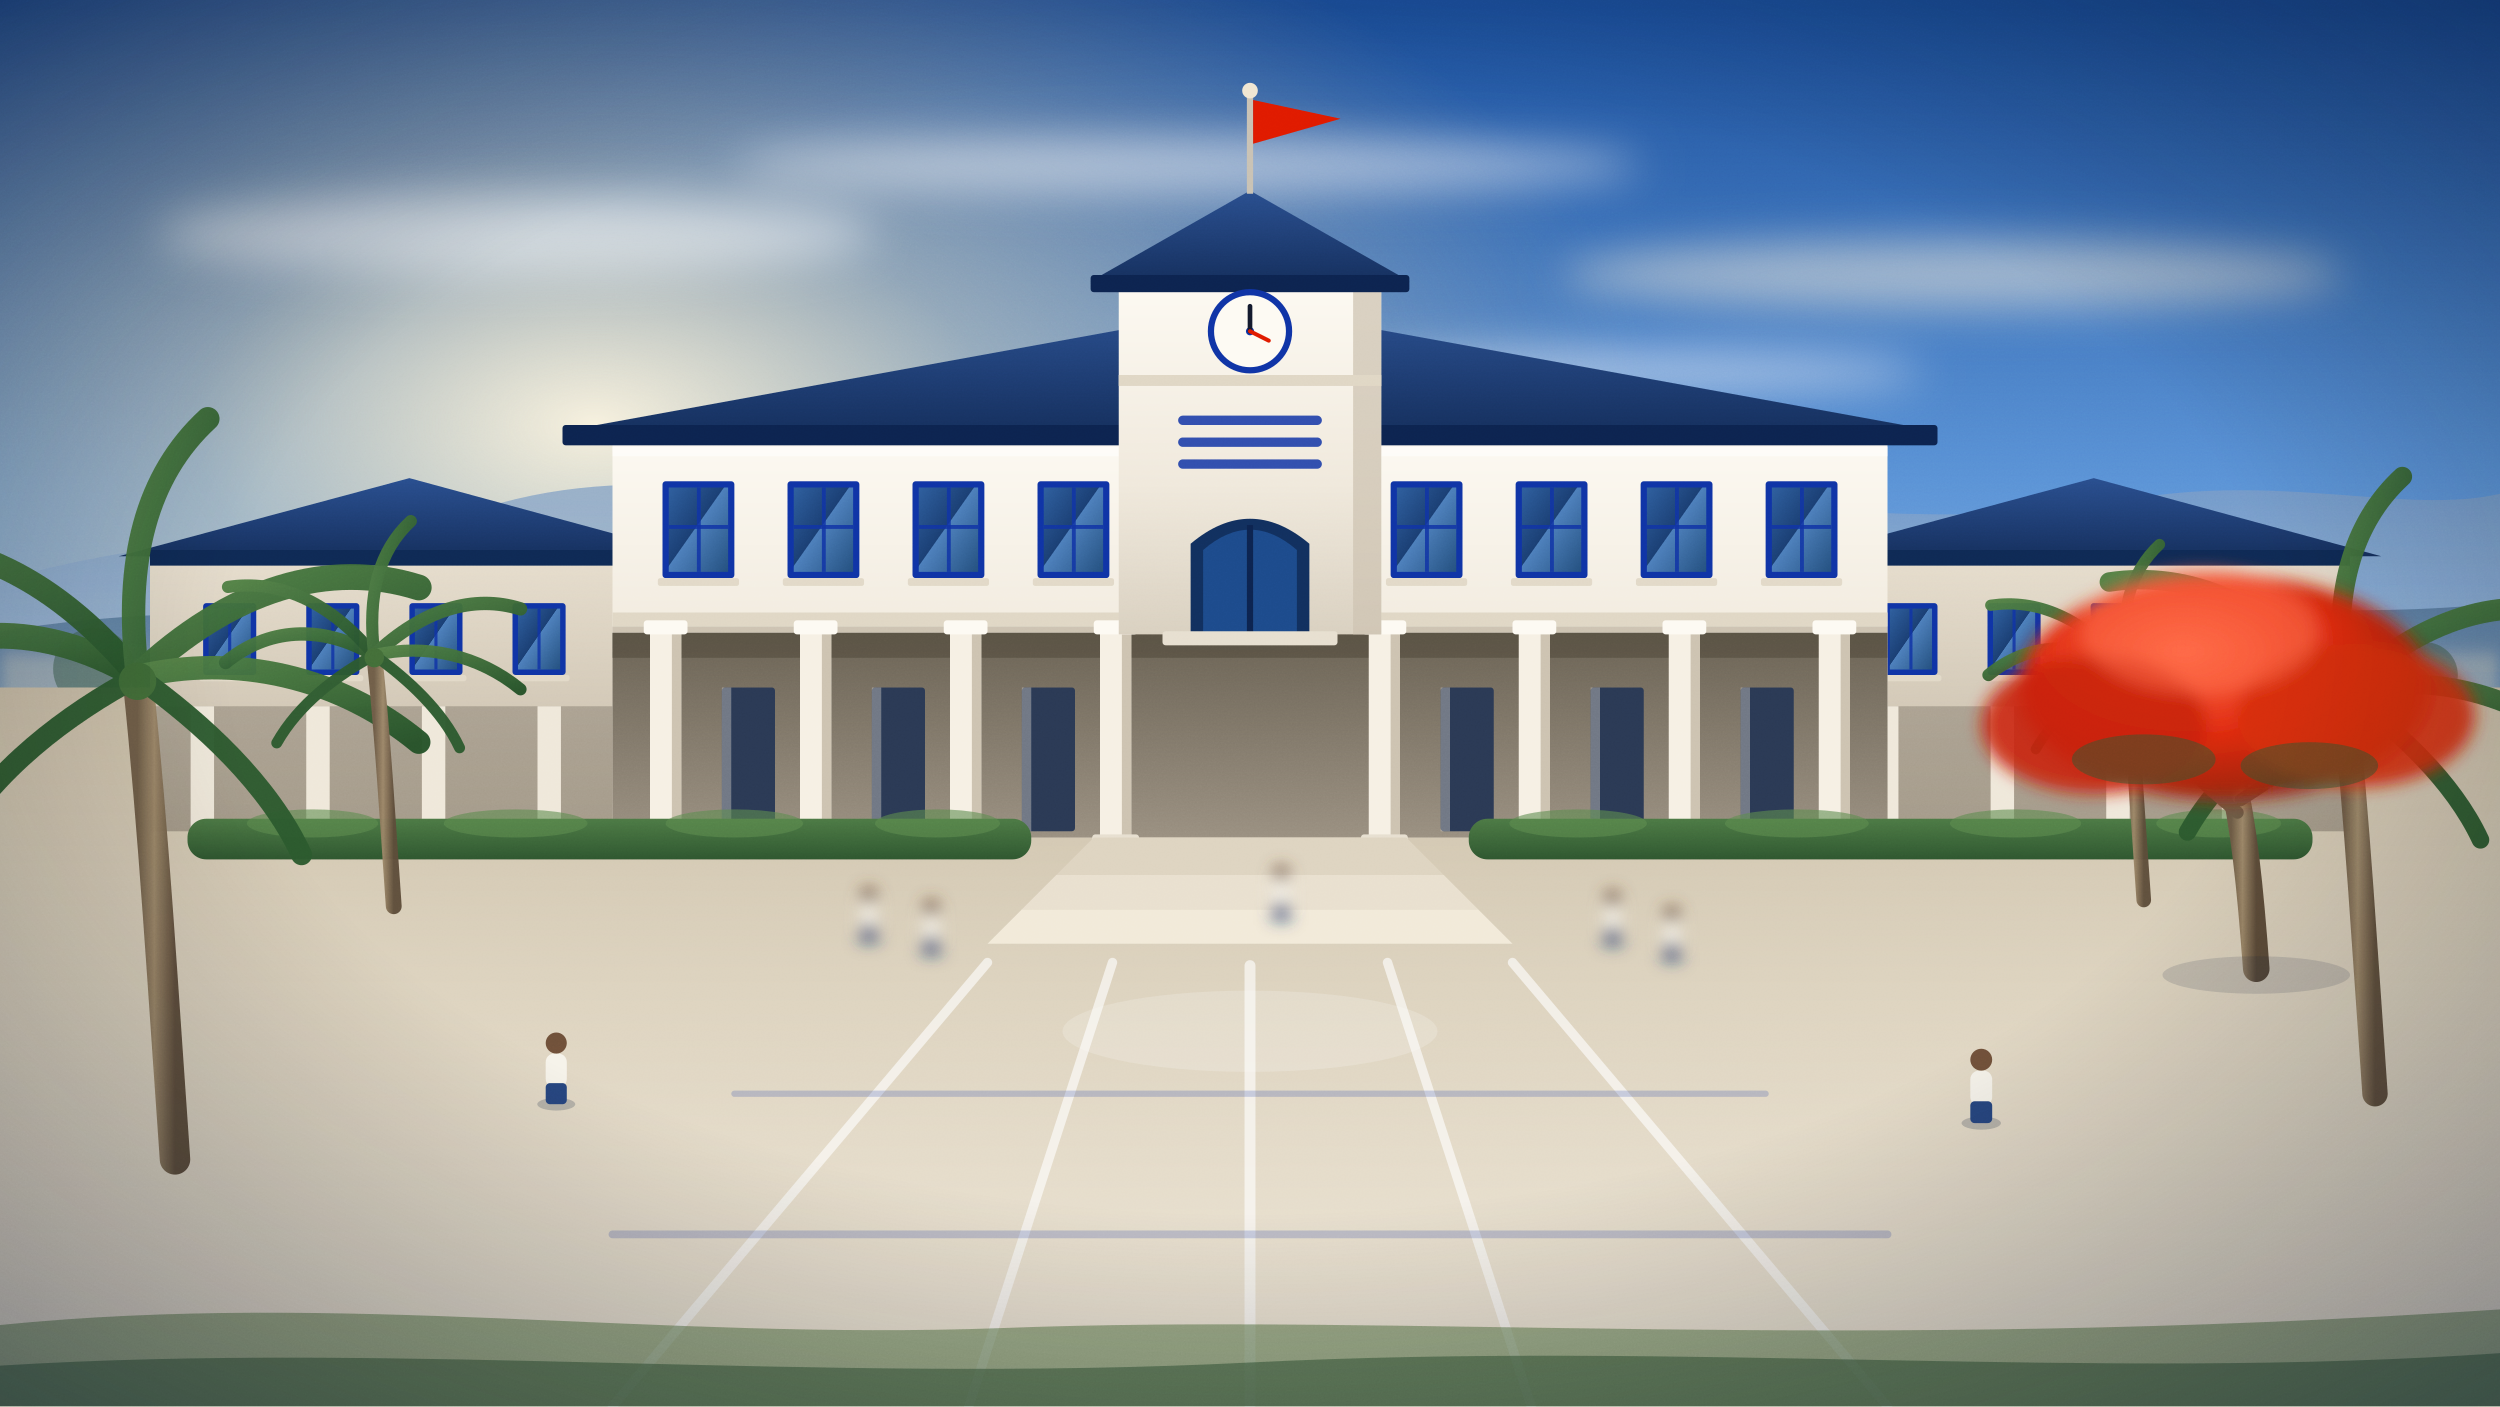
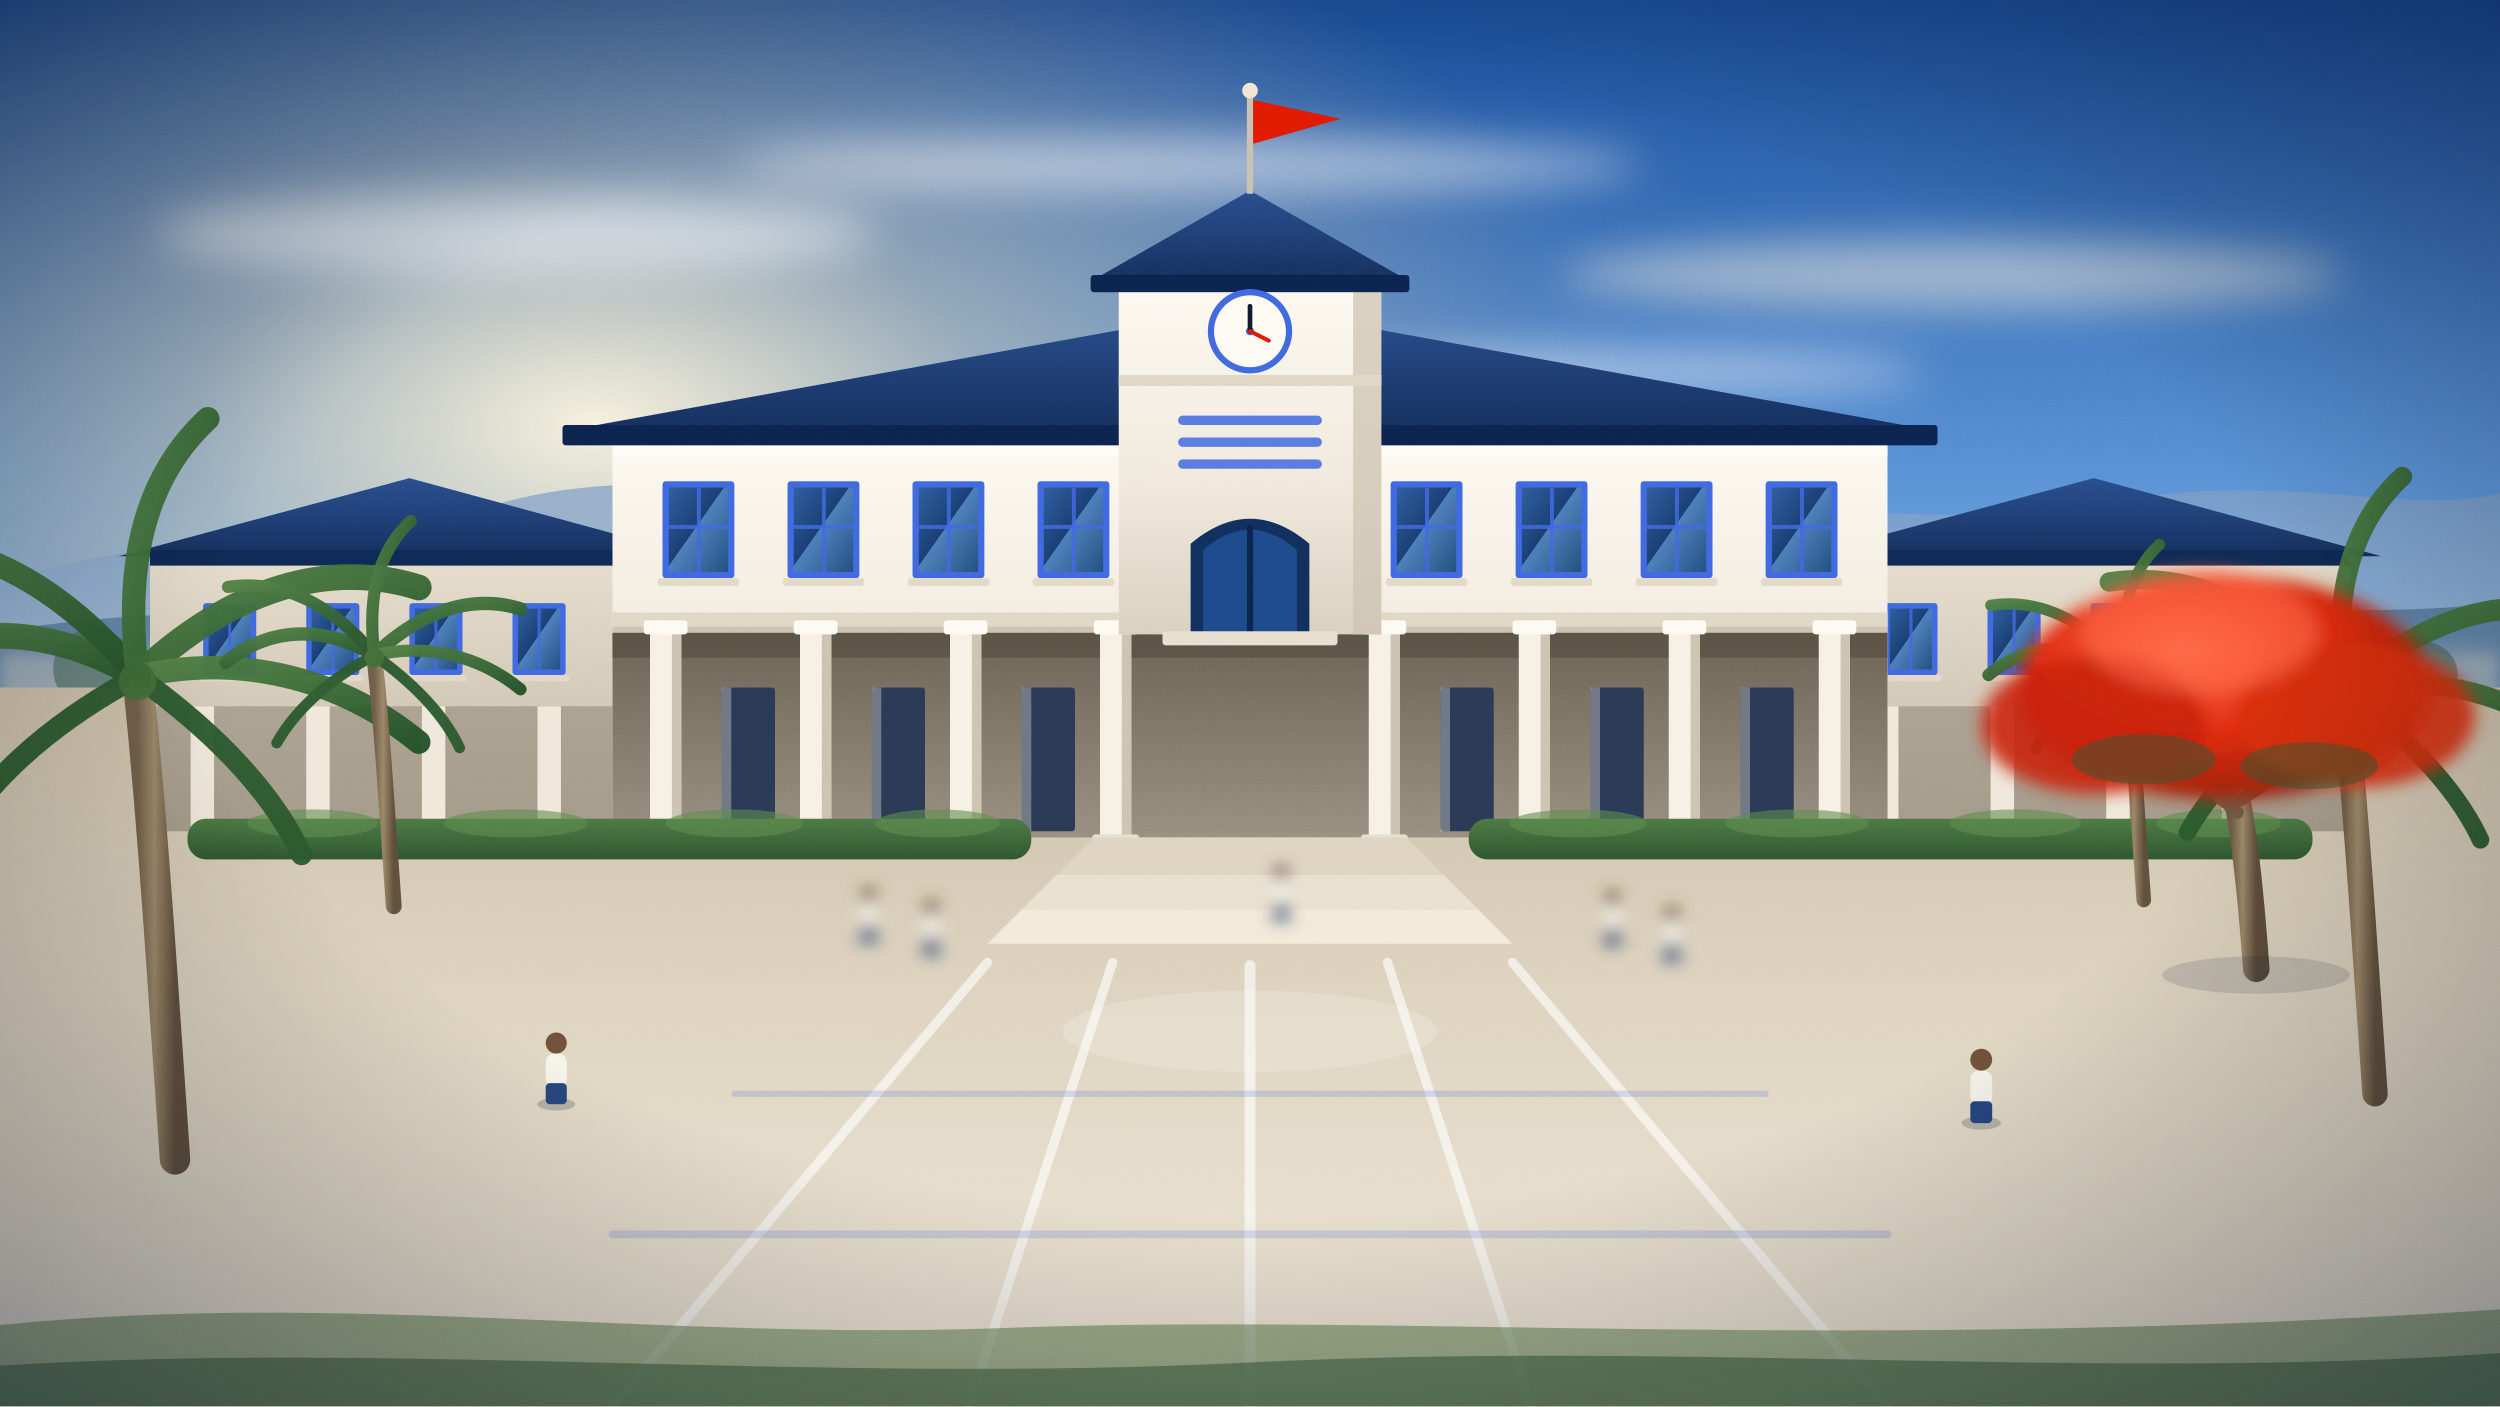
<svg xmlns="http://www.w3.org/2000/svg" viewBox="0 0 1600 900" width="1600" height="900" role="img" aria-label="Illustration of the Royal Crown Academy campus at morning light">
  <defs>
    <linearGradient id="sky" x1="0" y1="0" x2="0" y2="1">
      <stop offset="0%" stop-color="#1b4f9c" />
      <stop offset="34%" stop-color="#5b93d6" />
      <stop offset="66%" stop-color="#a8c8e8" />
      <stop offset="100%" stop-color="#f3e3c8" />
    </linearGradient>
    <radialGradient id="sun" cx="0.24" cy="0.3" r="0.42">
      <stop offset="0%" stop-color="#fff6df" stop-opacity="0.95" />
      <stop offset="38%" stop-color="#ffe6b0" stop-opacity="0.42" />
      <stop offset="100%" stop-color="#ffdca0" stop-opacity="0" />
    </radialGradient>
    <linearGradient id="hillFar" x1="0" y1="0" x2="0" y2="1">
      <stop offset="0%" stop-color="#7d9dc4" />
      <stop offset="100%" stop-color="#9db8d6" />
    </linearGradient>
    <linearGradient id="hillNear" x1="0" y1="0" x2="0" y2="1">
      <stop offset="0%" stop-color="#4f7396" />
      <stop offset="100%" stop-color="#6d8dab" />
    </linearGradient>
    <linearGradient id="wall" x1="0" y1="0" x2="0" y2="1">
      <stop offset="0%" stop-color="#fdfaf3" />
      <stop offset="58%" stop-color="#f0e9dc" />
      <stop offset="100%" stop-color="#d9d0c0" />
    </linearGradient>
    <linearGradient id="wallShade" x1="0" y1="0" x2="0" y2="1">
      <stop offset="0%" stop-color="#e6ddcd" />
      <stop offset="100%" stop-color="#c3b8a5" />
    </linearGradient>
    <linearGradient id="roof" x1="0" y1="0" x2="0" y2="1">
      <stop offset="0%" stop-color="#2a4f8f" />
      <stop offset="100%" stop-color="#16305e" />
    </linearGradient>
    <linearGradient id="glass" x1="0" y1="0" x2="1" y2="1">
      <stop offset="0%" stop-color="#2f5f9e" />
      <stop offset="46%" stop-color="#1b3f74" />
      <stop offset="47%" stop-color="#4d7fbb" />
      <stop offset="100%" stop-color="#24507f" />
    </linearGradient>
    <linearGradient id="veranda" x1="0" y1="0" x2="0" y2="1">
      <stop offset="0%" stop-color="#6b6355" />
      <stop offset="100%" stop-color="#9a9081" />
    </linearGradient>
    <linearGradient id="court" x1="0" y1="0" x2="0" y2="1">
      <stop offset="0%" stop-color="#cbbfa8" />
      <stop offset="42%" stop-color="#ddd3bf" />
      <stop offset="100%" stop-color="#efe7d8" />
    </linearGradient>
    <linearGradient id="hedge" x1="0" y1="0" x2="0" y2="1">
      <stop offset="0%" stop-color="#4d7a45" />
      <stop offset="100%" stop-color="#2f5730" />
    </linearGradient>
    <linearGradient id="trunk" x1="0" y1="0" x2="1" y2="0">
      <stop offset="0%" stop-color="#6d5b45" />
      <stop offset="45%" stop-color="#9c8768" />
      <stop offset="100%" stop-color="#5d4c39" />
    </linearGradient>
    <linearGradient id="frond" x1="0" y1="0" x2="1" y2="1">
      <stop offset="0%" stop-color="#4f7f43" />
      <stop offset="100%" stop-color="#245128" />
    </linearGradient>
    <radialGradient id="flamboyant" cx="0.4" cy="0.34" r="0.72">
      <stop offset="0%" stop-color="#ff6a47" />
      <stop offset="52%" stop-color="#e02a10" />
      <stop offset="100%" stop-color="#8d2412" />
    </radialGradient>
    <radialGradient id="vignette" cx="0.5" cy="0.46" r="0.78">
      <stop offset="52%" stop-color="#000000" stop-opacity="0" />
      <stop offset="100%" stop-color="#04102a" stop-opacity="0.5" />
    </radialGradient>
    <filter id="soft" x="-30%" y="-30%" width="160%" height="160%">
      <feGaussianBlur stdDeviation="14" />
    </filter>
    <filter id="softer" x="-30%" y="-30%" width="160%" height="160%">
      <feGaussianBlur stdDeviation="5" />
    </filter>
    <filter id="grain">
      <feTurbulence type="fractalNoise" baseFrequency="0.9" numOctaves="3" stitchTiles="stitch" />
      <feColorMatrix type="saturate" values="0" />
    </filter>
    <g id="window">
-       <rect x="0" y="0" width="46" height="62" rx="2" fill="#1034a6" />
+       <rect x="0" y="0" width="46" height="62" rx="2" fill="#4169e1" />
      <rect x="4" y="4" width="38" height="54" fill="url(#glass)" />
-       <rect x="22" y="4" width="2.5" height="54" fill="#1034a6" opacity="0.85" />
-       <rect x="4" y="28" width="38" height="2.5" fill="#1034a6" opacity="0.85" />
+       <rect x="22" y="4" width="2.5" height="54" fill="#4169e1" opacity="0.85" />
+       <rect x="4" y="28" width="38" height="2.5" fill="#4169e1" opacity="0.85" />
      <rect x="-3" y="62" width="52" height="5" rx="1.5" fill="#e2d9c8" />
    </g>
    <g id="windowSmall">
-       <rect x="0" y="0" width="34" height="46" rx="2" fill="#1034a6" />
+       <rect x="0" y="0" width="34" height="46" rx="2" fill="#4169e1" />
      <rect x="3.5" y="3.5" width="27" height="39" fill="url(#glass)" />
-       <rect x="16" y="3.5" width="2" height="39" fill="#1034a6" opacity="0.85" />
+       <rect x="16" y="3.5" width="2" height="39" fill="#4169e1" opacity="0.85" />
      <rect x="-2.5" y="46" width="39" height="4" rx="1.5" fill="#e2d9c8" />
    </g>
    <g id="column">
      <rect x="0" y="0" width="20" height="132" fill="#f6f0e4" />
      <rect x="14" y="0" width="6" height="132" fill="#cdc3b1" />
      <rect x="-4" y="-7" width="28" height="9" rx="2" fill="#fdfaf3" />
      <rect x="-5" y="130" width="30" height="10" rx="2" fill="#e7dfd0" />
    </g>
    <g id="palm">
      <path d="M0 0 C -5 -70 -9 -140 -16 -206" stroke="url(#trunk)" stroke-width="13" fill="none" stroke-linecap="round" />
      <g stroke-linecap="round" fill="none">
        <path d="M-16 -206 C -60 -232 -104 -228 -138 -200" stroke="url(#frond)" stroke-width="11" />
        <path d="M-16 -206 C -54 -252 -96 -268 -136 -262" stroke="url(#frond)" stroke-width="10" />
        <path d="M-16 -206 C -22 -256 -12 -292 14 -316" stroke="url(#frond)" stroke-width="10" />
        <path d="M-16 -206 C 24 -244 66 -256 104 -244" stroke="url(#frond)" stroke-width="11" />
        <path d="M-16 -206 C 26 -216 70 -206 104 -178" stroke="url(#frond)" stroke-width="10" />
        <path d="M-16 -206 C -46 -190 -78 -166 -96 -134" stroke="#2c5a2e" stroke-width="9" />
        <path d="M-16 -206 C 12 -186 40 -160 54 -130" stroke="#2c5a2e" stroke-width="9" />
      </g>
      <circle cx="-16" cy="-204" r="8" fill="#3d6b34" />
    </g>
    <g id="figure">
      <ellipse cx="0" cy="2" rx="9" ry="3" fill="#0b1c3a" opacity="0.22" />
      <rect x="-5" y="-22" width="10" height="16" rx="4" fill="#f7f4ec" />
      <rect x="-5" y="-8" width="10" height="10" rx="2" fill="#1d3f7d" />
      <circle cx="0" cy="-27" r="5" fill="#6b4a33" />
    </g>
  </defs>
  <rect width="1600" height="900" fill="url(#sky)" />
  <rect width="1600" height="900" fill="url(#sun)" />
  <g filter="url(#soft)" opacity="0.5">
    <ellipse cx="330" cy="150" rx="230" ry="26" fill="#ffffff" />
    <ellipse cx="760" cy="106" rx="290" ry="18" fill="#ffffff" />
    <ellipse cx="1250" cy="176" rx="250" ry="22" fill="#fff4dd" />
    <ellipse cx="1040" cy="238" rx="190" ry="14" fill="#ffffff" />
  </g>
  <path d="M0 430 L0 372 C 120 336 214 350 320 322 C 430 292 520 330 640 316 C 760 302 850 340 980 326 C 1110 312 1230 344 1360 320 C 1460 302 1540 330 1600 316 L1600 430 Z" fill="url(#hillFar)" opacity="0.72" />
  <path d="M0 452 L0 404 C 150 380 260 402 400 386 C 540 370 660 400 800 392 C 940 384 1060 408 1200 392 C 1340 376 1470 400 1600 386 L1600 452 Z" fill="url(#hillNear)" opacity="0.8" />
  <rect x="0" y="418" width="1600" height="46" fill="#e8dcc4" opacity="0.35" filter="url(#softer)" />
  <g fill="#3f6350" opacity="0.55">
    <circle cx="60" cy="428" r="26" />
    <circle cx="104" cy="434" r="20" />
    <circle cx="148" cy="426" r="24" />
    <circle cx="1452" cy="430" r="24" />
    <circle cx="1500" cy="424" r="28" />
    <circle cx="1552" cy="432" r="21" />
  </g>
  <rect x="0" y="440" width="1600" height="460" fill="url(#court)" />
  <g>
    <rect x="96" y="356" width="330" height="176" fill="url(#wallShade)" />
    <path d="M76 356 L262 306 L446 356 Z" fill="url(#roof)" />
    <rect x="96" y="352" width="330" height="10" fill="#0f2a55" />
    <use href="#windowSmall" x="130" y="386" />
    <use href="#windowSmall" x="196" y="386" />
    <use href="#windowSmall" x="262" y="386" />
    <use href="#windowSmall" x="328" y="386" />
    <rect x="96" y="452" width="330" height="80" fill="#8d8474" opacity="0.55" />
    <g fill="#efe8da">
      <rect x="122" y="452" width="15" height="80" />
      <rect x="196" y="452" width="15" height="80" />
      <rect x="270" y="452" width="15" height="80" />
      <rect x="344" y="452" width="15" height="80" />
    </g>
  </g>
  <g>
    <rect x="1174" y="356" width="330" height="176" fill="url(#wallShade)" />
    <path d="M1154 356 L1340 306 L1524 356 Z" fill="url(#roof)" />
    <rect x="1174" y="352" width="330" height="10" fill="#0f2a55" />
    <use href="#windowSmall" x="1206" y="386" />
    <use href="#windowSmall" x="1272" y="386" />
    <use href="#windowSmall" x="1338" y="386" />
    <use href="#windowSmall" x="1404" y="386" />
    <rect x="1174" y="452" width="330" height="80" fill="#8d8474" opacity="0.55" />
    <g fill="#efe8da">
      <rect x="1200" y="452" width="15" height="80" />
      <rect x="1274" y="452" width="15" height="80" />
      <rect x="1348" y="452" width="15" height="80" />
      <rect x="1422" y="452" width="15" height="80" />
    </g>
  </g>
  <g>
    <rect x="392" y="272" width="816" height="264" fill="url(#wall)" />
    <path d="M360 276 L800 196 L1240 276 Z" fill="url(#roof)" />
    <rect x="360" y="272" width="880" height="13" rx="2" fill="#0d2450" />
    <rect x="392" y="286" width="816" height="6" fill="#ffffff" opacity="0.5" />
    <rect x="392" y="392" width="816" height="9" fill="#e0d7c5" />
    <rect x="392" y="401" width="816" height="4" fill="#bdb2a0" opacity="0.7" />
    <g>
      <use href="#window" x="424" y="308" />
      <use href="#window" x="504" y="308" />
      <use href="#window" x="584" y="308" />
      <use href="#window" x="664" y="308" />
      <use href="#window" x="890" y="308" />
      <use href="#window" x="970" y="308" />
      <use href="#window" x="1050" y="308" />
      <use href="#window" x="1130" y="308" />
    </g>
    <rect x="392" y="405" width="816" height="131" fill="url(#veranda)" />
    <rect x="392" y="405" width="816" height="16" fill="#4e4739" opacity="0.55" />
    <g>
      <use href="#column" x="416" y="404" />
      <use href="#column" x="512" y="404" />
      <use href="#column" x="608" y="404" />
      <use href="#column" x="704" y="404" />
      <use href="#column" x="876" y="404" />
      <use href="#column" x="972" y="404" />
      <use href="#column" x="1068" y="404" />
      <use href="#column" x="1164" y="404" />
    </g>
    <g fill="#2b3a55">
      <rect x="462" y="440" width="34" height="92" rx="2" />
      <rect x="558" y="440" width="34" height="92" rx="2" />
      <rect x="654" y="440" width="34" height="92" rx="2" />
      <rect x="922" y="440" width="34" height="92" rx="2" />
      <rect x="1018" y="440" width="34" height="92" rx="2" />
      <rect x="1114" y="440" width="34" height="92" rx="2" />
    </g>
    <g fill="#f3ece0" opacity="0.35">
      <rect x="462" y="440" width="6" height="92" />
      <rect x="558" y="440" width="6" height="92" />
      <rect x="654" y="440" width="6" height="92" />
      <rect x="922" y="440" width="6" height="92" />
      <rect x="1018" y="440" width="6" height="92" />
      <rect x="1114" y="440" width="6" height="92" />
    </g>
    <path d="M700 536 L900 536 L924 560 L676 560 Z" fill="#ded4c1" />
    <path d="M676 560 L924 560 L946 582 L654 582 Z" fill="#e9e0cf" />
    <path d="M654 582 L946 582 L968 604 L632 604 Z" fill="#f2ead9" />
  </g>
  <g>
    <rect x="716" y="176" width="168" height="230" fill="url(#wall)" />
    <rect x="866" y="176" width="18" height="230" fill="#cdc3b1" opacity="0.75" />
    <path d="M698 180 L800 122 L902 180 Z" fill="url(#roof)" />
    <rect x="698" y="176" width="204" height="11" rx="2" fill="#0d2450" />
    <rect x="716" y="240" width="168" height="7" fill="#e0d7c5" />
-     <circle cx="800" cy="212" r="25" fill="#fdfaf3" stroke="#1034a6" stroke-width="4" />
-     <circle cx="800" cy="212" r="2.6" fill="#1034a6" />
+     <circle cx="800" cy="212" r="25" fill="#fdfaf3" stroke="#4169e1" stroke-width="4" />
+     <circle cx="800" cy="212" r="2.6" fill="#4169e1" />
    <path d="M800 212 L800 196" stroke="#141a2e" stroke-width="3" stroke-linecap="round" />
    <path d="M800 212 L812 218" stroke="#e01b00" stroke-width="2.6" stroke-linecap="round" />
-     <g fill="#1034a6" opacity="0.85">
+     <g fill="#4169e1" opacity="0.85">
      <rect x="754" y="266" width="92" height="6" rx="3" />
      <rect x="754" y="280" width="92" height="6" rx="3" />
      <rect x="754" y="294" width="92" height="6" rx="3" />
    </g>
    <path d="M762 406 L762 348 Q800 316 838 348 L838 406 Z" fill="#12305f" />
    <path d="M770 406 L770 352 Q800 326 830 352 L830 406 Z" fill="#1d4b8c" />
    <rect x="798" y="336" width="4" height="70" fill="#0d2450" />
    <rect x="744" y="404" width="112" height="9" rx="2" fill="#e7dfd0" />
    <rect x="798" y="60" width="4" height="64" fill="#c9c2b4" />
    <path d="M802 64 L858 76 L802 92 Z" fill="#e01b00" />
    <circle cx="800" cy="58" r="5" fill="#f0e6d2" />
  </g>
  <g>
    <rect x="120" y="524" width="540" height="26" rx="12" fill="url(#hedge)" />
    <rect x="940" y="524" width="540" height="26" rx="12" fill="url(#hedge)" />
    <g fill="#5d8c4f" opacity="0.6">
      <ellipse cx="200" cy="527" rx="42" ry="9" />
      <ellipse cx="330" cy="527" rx="46" ry="9" />
      <ellipse cx="470" cy="527" rx="44" ry="9" />
      <ellipse cx="600" cy="527" rx="40" ry="9" />
      <ellipse cx="1010" cy="527" rx="44" ry="9" />
      <ellipse cx="1150" cy="527" rx="46" ry="9" />
      <ellipse cx="1290" cy="527" rx="42" ry="9" />
      <ellipse cx="1420" cy="527" rx="40" ry="9" />
    </g>
  </g>
  <g stroke="#ffffff" fill="none" opacity="0.62" stroke-linecap="round">
    <path d="M632 616 L392 900" stroke-width="6" />
    <path d="M712 616 L620 900" stroke-width="6" />
    <path d="M800 618 L800 900" stroke-width="7" />
    <path d="M888 616 L980 900" stroke-width="6" />
    <path d="M968 616 L1208 900" stroke-width="6" />
  </g>
-   <g stroke="#1034a6" fill="none" opacity="0.2" stroke-linecap="round">
+   <g stroke="#4169e1" fill="none" opacity="0.2" stroke-linecap="round">
    <path d="M470 700 L1130 700" stroke-width="4" />
    <path d="M392 790 L1208 790" stroke-width="5" />
  </g>
  <ellipse cx="800" cy="660" rx="120" ry="26" fill="#ffffff" opacity="0.18" />
  <g filter="url(#softer)" opacity="0.9">
    <use href="#figure" x="556" y="600" />
    <use href="#figure" x="596" y="608" />
    <use href="#figure" x="1032" y="602" />
    <use href="#figure" x="1070" y="612" />
    <use href="#figure" x="820" y="586" />
  </g>
  <g opacity="0.95">
    <use href="#figure" x="356" y="704" transform="translate(356 704) scale(1.35) translate(-356 -704)" />
    <use href="#figure" x="1268" y="716" transform="translate(1268 716) scale(1.4) translate(-1268 -716)" />
  </g>
  <g opacity="0.96">
    <use href="#palm" x="112" y="742" transform="translate(112 742) scale(1.5) translate(-112 -742)" />
    <use href="#palm" x="1520" y="700" transform="translate(1520 700) scale(1.25) translate(-1520 -700)" />
    <use href="#palm" x="252" y="580" transform="translate(252 580) scale(0.78) translate(-252 -580)" />
    <use href="#palm" x="1372" y="576" transform="translate(1372 576) scale(0.72) translate(-1372 -576)" />
  </g>
  <g>
    <path d="M1444 620 C 1440 566 1436 528 1428 494" stroke="url(#trunk)" stroke-width="17" fill="none" stroke-linecap="round" />
    <path d="M1432 520 C 1408 500 1392 486 1378 462" stroke="#6d5b45" stroke-width="8" fill="none" stroke-linecap="round" />
    <path d="M1434 512 C 1462 494 1482 480 1498 458" stroke="#6d5b45" stroke-width="8" fill="none" stroke-linecap="round" />
    <g filter="url(#softer)">
      <ellipse cx="1424" cy="440" rx="132" ry="72" fill="url(#flamboyant)" />
      <ellipse cx="1340" cy="464" rx="72" ry="44" fill="#c9240c" opacity="0.9" />
      <ellipse cx="1508" cy="458" rx="76" ry="46" fill="#d62d10" opacity="0.9" />
      <ellipse cx="1408" cy="404" rx="76" ry="40" fill="#ff6a47" opacity="0.55" />
    </g>
    <g fill="#2f5730" opacity="0.5">
      <ellipse cx="1372" cy="486" rx="46" ry="16" />
      <ellipse cx="1478" cy="490" rx="44" ry="15" />
    </g>
    <ellipse cx="1444" cy="624" rx="60" ry="12" fill="#0b1c3a" opacity="0.14" />
  </g>
  <path d="M0 848 C 220 826 420 858 640 850 C 900 840 1180 866 1600 838 L1600 900 L0 900 Z" fill="#5f7f4c" opacity="0.55" />
  <path d="M0 874 C 260 858 520 886 800 872 C 1080 858 1340 884 1600 866 L1600 900 L0 900 Z" fill="#3f6340" opacity="0.6" />
  <rect width="1600" height="900" fill="url(#vignette)" />
  <rect width="1600" height="900" filter="url(#grain)" opacity="0.07" style="mix-blend-mode:overlay" />
</svg>
